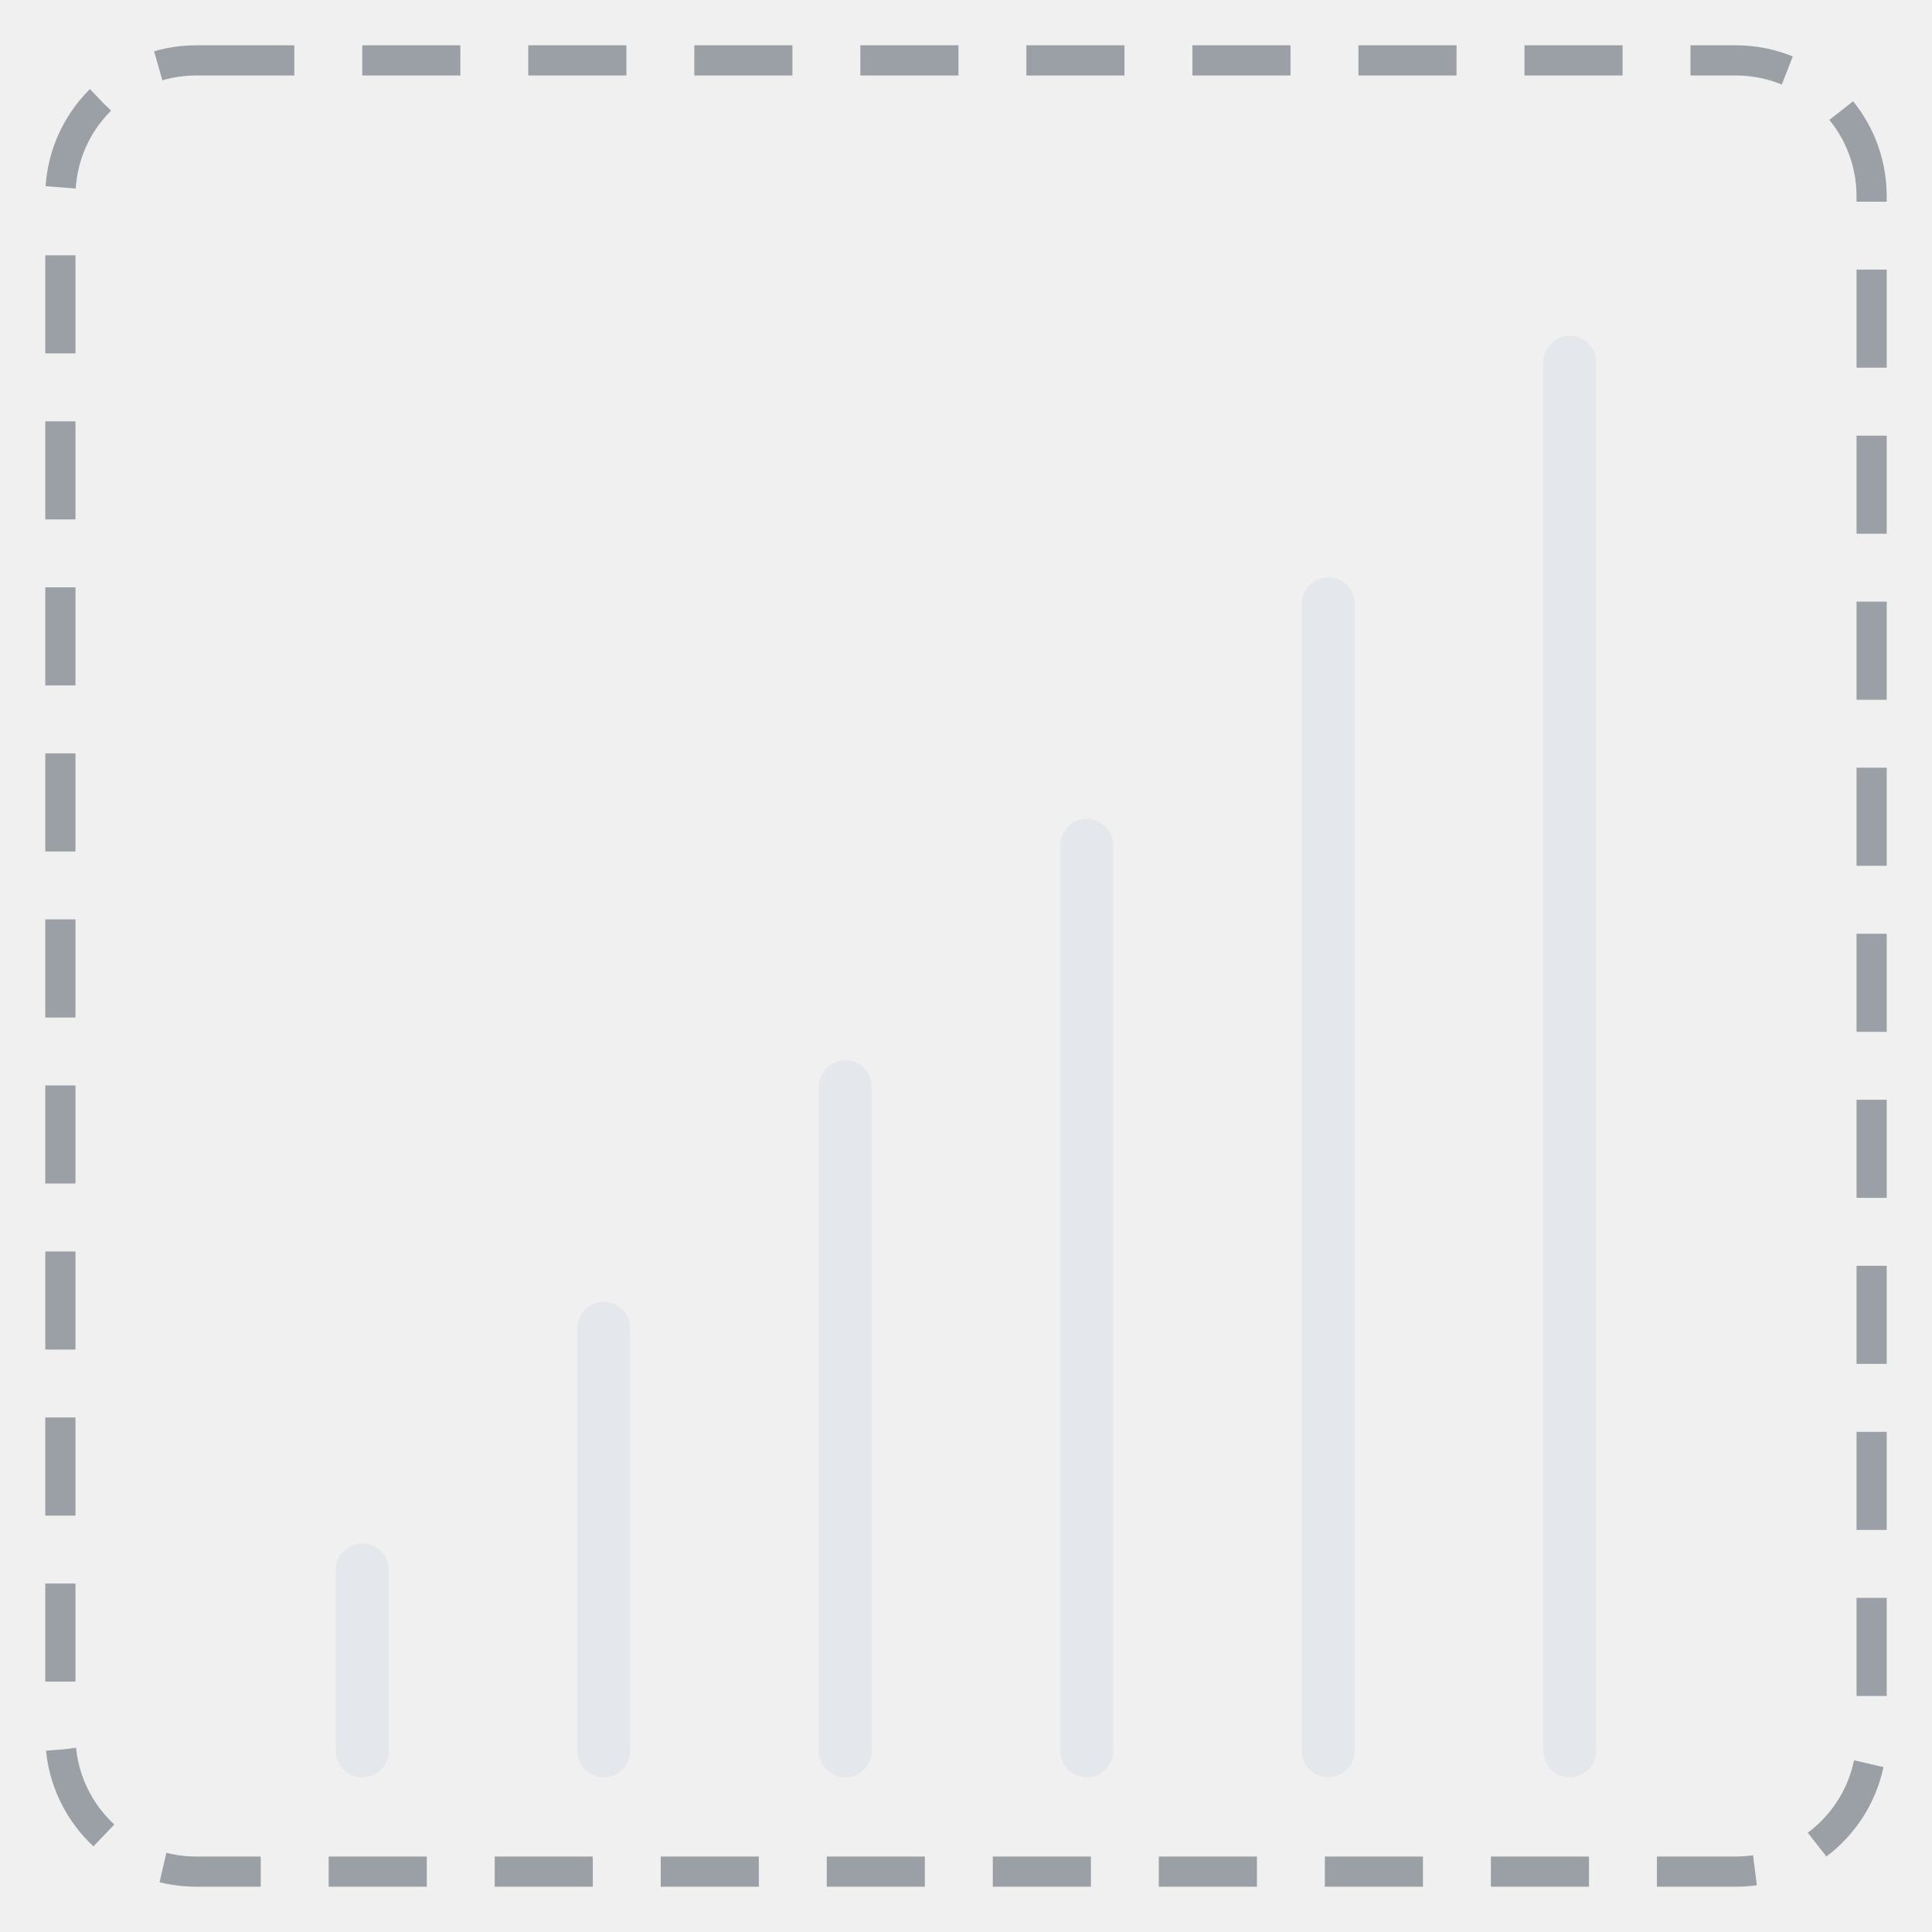
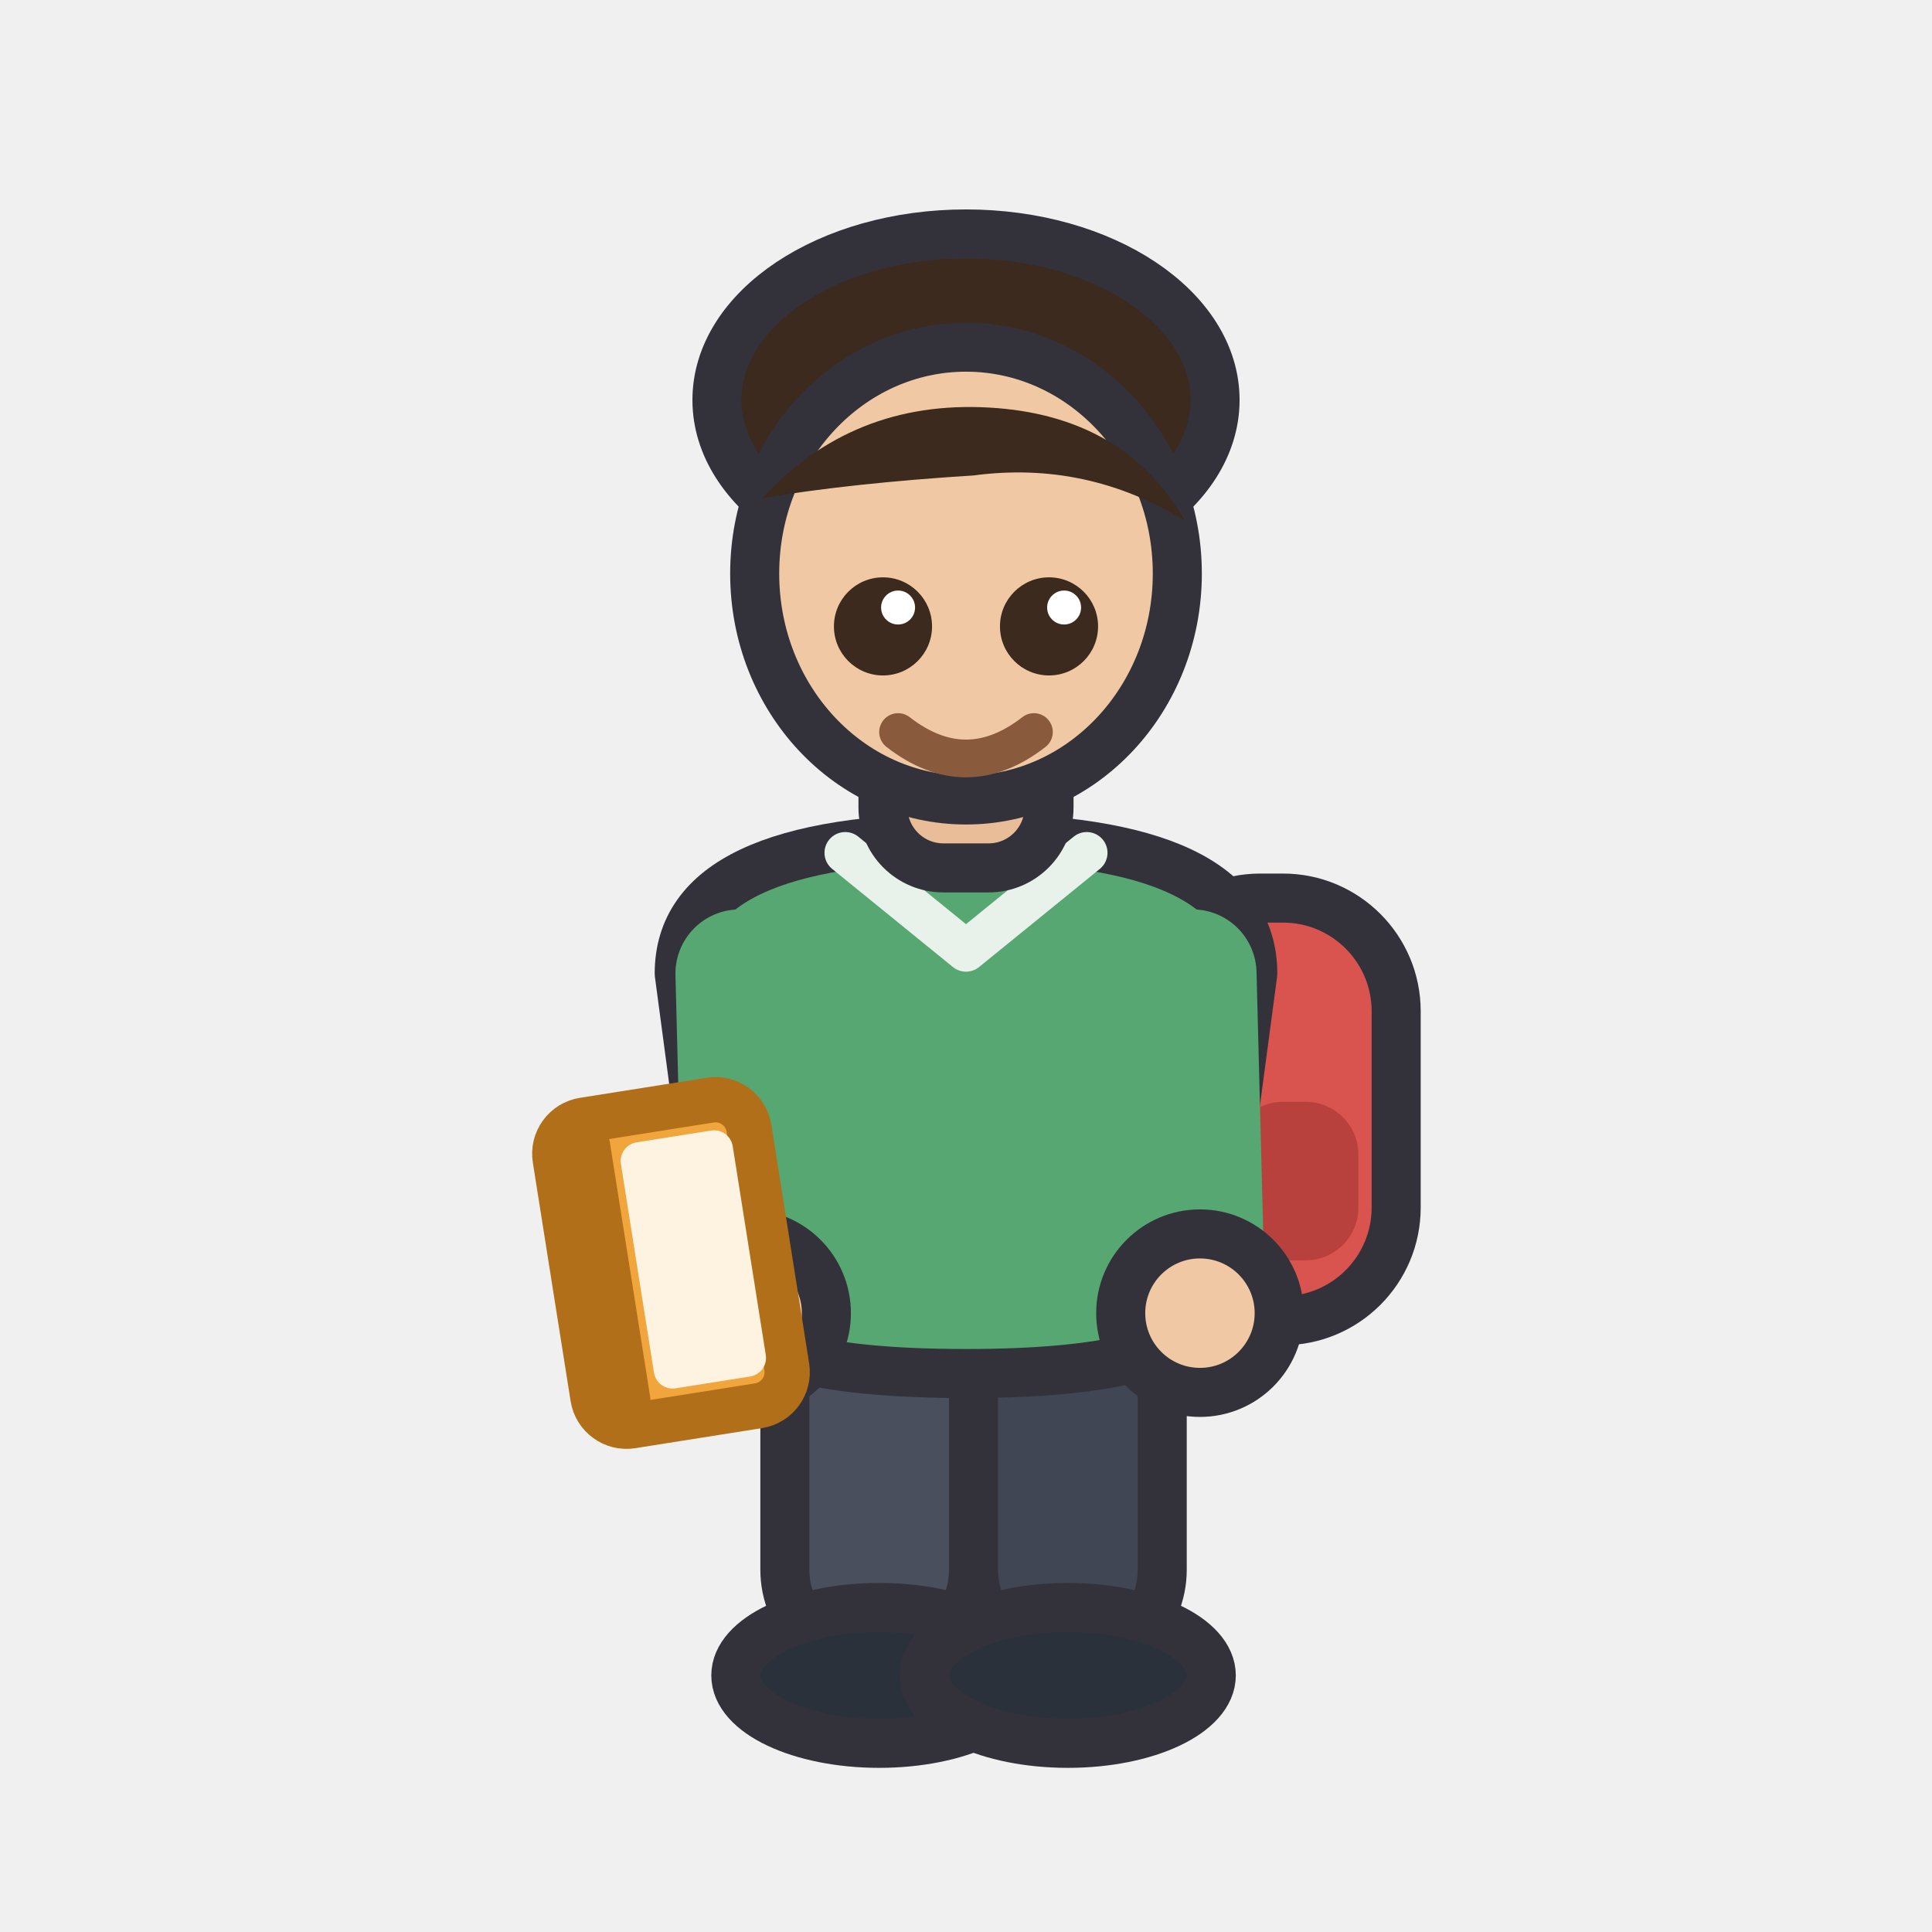
- <svg xmlns="http://www.w3.org/2000/svg" viewBox="0 0 512 512" width="512" height="512" role="img" aria-label="占位图：u1-student">
-   <g stroke="#e4e7eb" stroke-width="14" stroke-linecap="round">
-     <line x1="96" y1="416" x2="96" y2="464" />
-     <line x1="160" y1="352" x2="160" y2="464" />
-     <line x1="224" y1="288" x2="224" y2="464" />
-     <line x1="288" y1="224" x2="288" y2="464" />
-     <line x1="352" y1="160" x2="352" y2="464" />
-     <line x1="416" y1="96" x2="416" y2="464" />
+ <svg xmlns="http://www.w3.org/2000/svg" viewBox="0 0 512 512" width="512" height="512" role="img" aria-label="学生">
+   <g stroke="#33323a" stroke-width="13" stroke-linejoin="round" stroke-linecap="round">
+     <rect x="208" y="346" width="50" height="94" rx="24" fill="#4a4f5e" />
+     <rect x="258" y="346" width="50" height="94" rx="24" fill="#414655" />
+     <ellipse cx="233" cy="444" rx="38" ry="18" fill="#2b313b" />
+     <ellipse cx="283" cy="444" rx="38" ry="18" fill="#2b313b" />
+     <rect x="304" y="238" width="66" height="112" rx="30" fill="#d9534f" />
+     <rect x="326" y="292" width="34" height="42" rx="14" fill="#b8413d" stroke="none" />
+     <path d="M 180 258 Q 180 222 256 222 Q 332 222 332 258 L 320 348 Q 312 364 256 364              Q 200 364 192 348 Z" fill="#57a773" />
+     <path d="M 224 226 L 256 252 L 288 226" fill="none" stroke="#e8f2ea" stroke-width="11" />
+     <rect x="234" y="178" width="44" height="52" rx="16" fill="#e8bd97" />
+     <ellipse cx="256" cy="106" rx="66" ry="44" fill="#3b2a1d" />
+     <ellipse cx="256" cy="152" rx="56" ry="60" fill="#f0c9a4" />
+     <path d="M 202 132 Q 226 106 262 108 Q 298 110 314 138 Q 288 122 258 126 Q 226 128 202 132 Z" fill="#3b2a1d" stroke="none" />
+     <g fill="none" stroke="#57a773" stroke-width="34" stroke-linecap="round">
+       <path d="M 196 258 L 198 336" />
+       <path d="M 316 258 L 318 336" />
+     </g>
+     <circle cx="198" cy="348" r="21" fill="#f0c9a4" />
+     <circle cx="318" cy="348" r="21" fill="#f0c9a4" />
  </g>
-   <rect x="16" y="16" width="480" height="480" rx="36" fill="none" stroke="#9aa0a6" stroke-width="8" stroke-dasharray="26 18" />
+   <g transform="rotate(-9 176 336)">
+     <rect x="152" y="294" width="52" height="82" rx="9" fill="#f0a63c" stroke="#b06f18" stroke-width="12" />
+     <rect x="152" y="294" width="15" height="82" rx="7" fill="#b06f18" stroke="none" />
+     <rect x="169" y="302" width="30" height="66" rx="5" fill="#fdf3e0" stroke="none" />
+   </g>
+   <circle cx="234" cy="166" r="13" fill="#3b2a1d" />
+   <circle cx="278" cy="166" r="13" fill="#3b2a1d" />
+   <circle cx="238" cy="161" r="4.5" fill="#ffffff" />
+   <circle cx="282" cy="161" r="4.5" fill="#ffffff" />
+   <path d="M 238 194 Q 256 208 274 194" fill="none" stroke="#8a5a3c" stroke-width="10" stroke-linecap="round" />
</svg>
